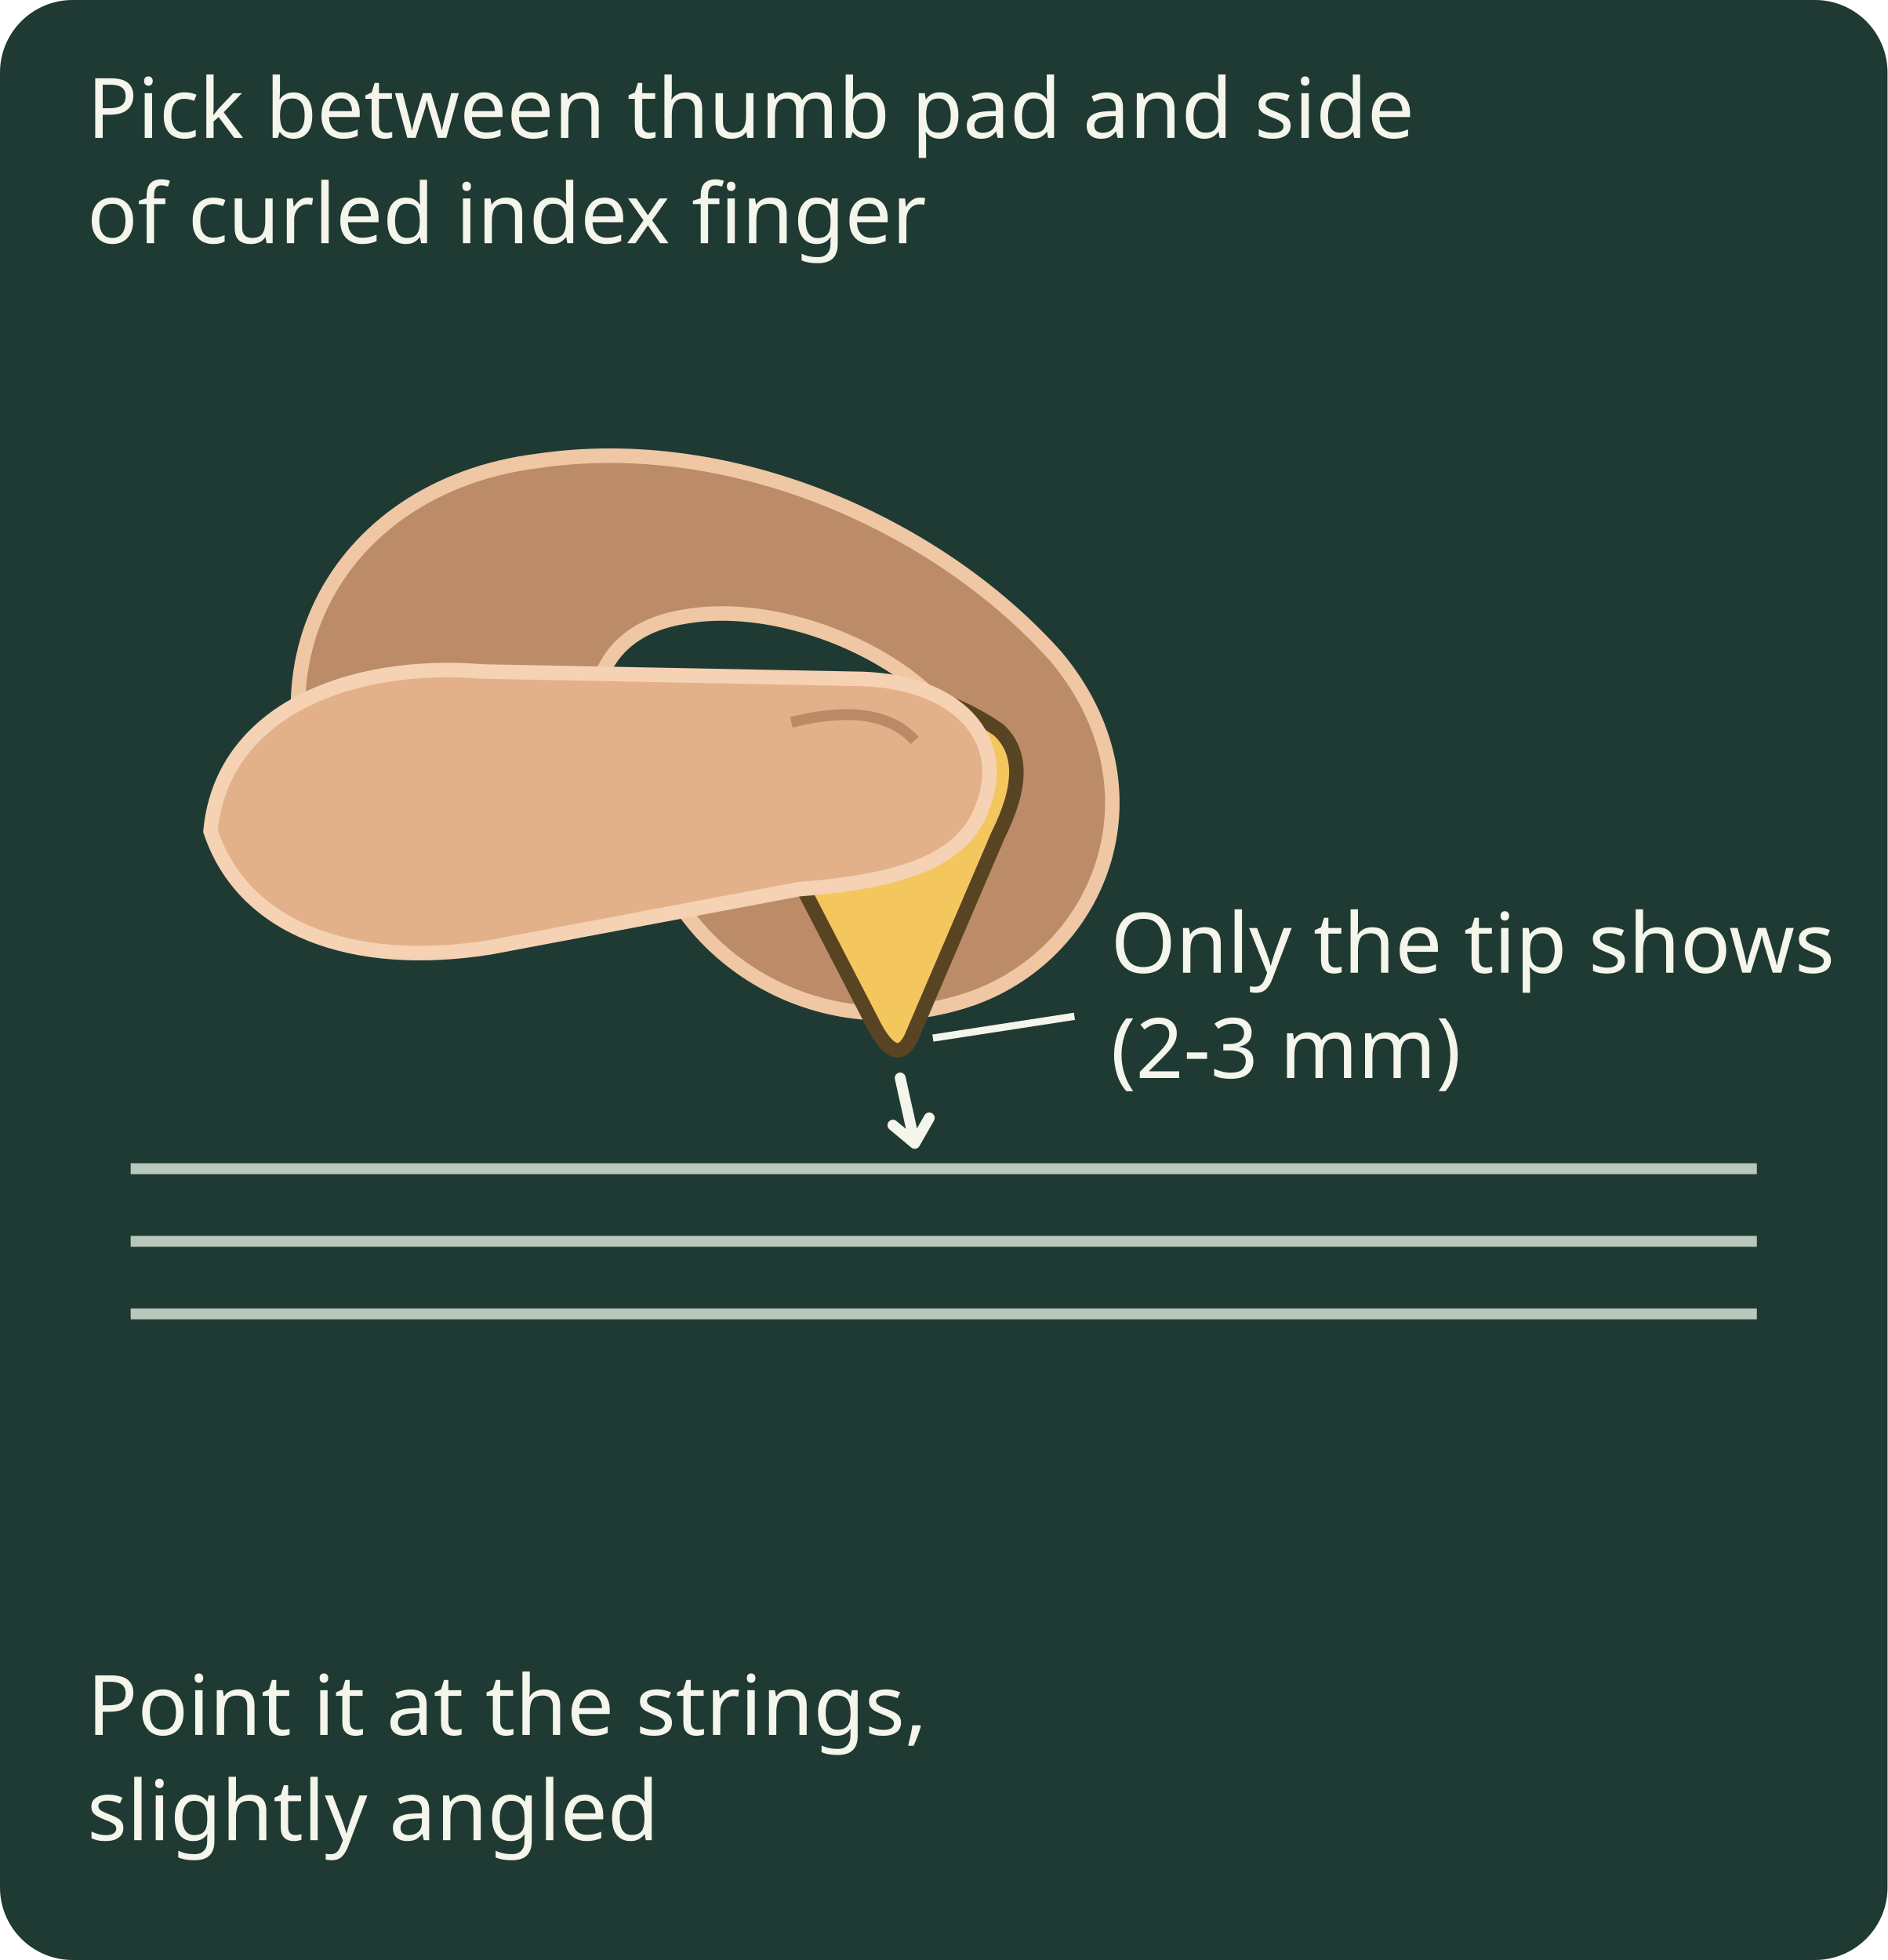
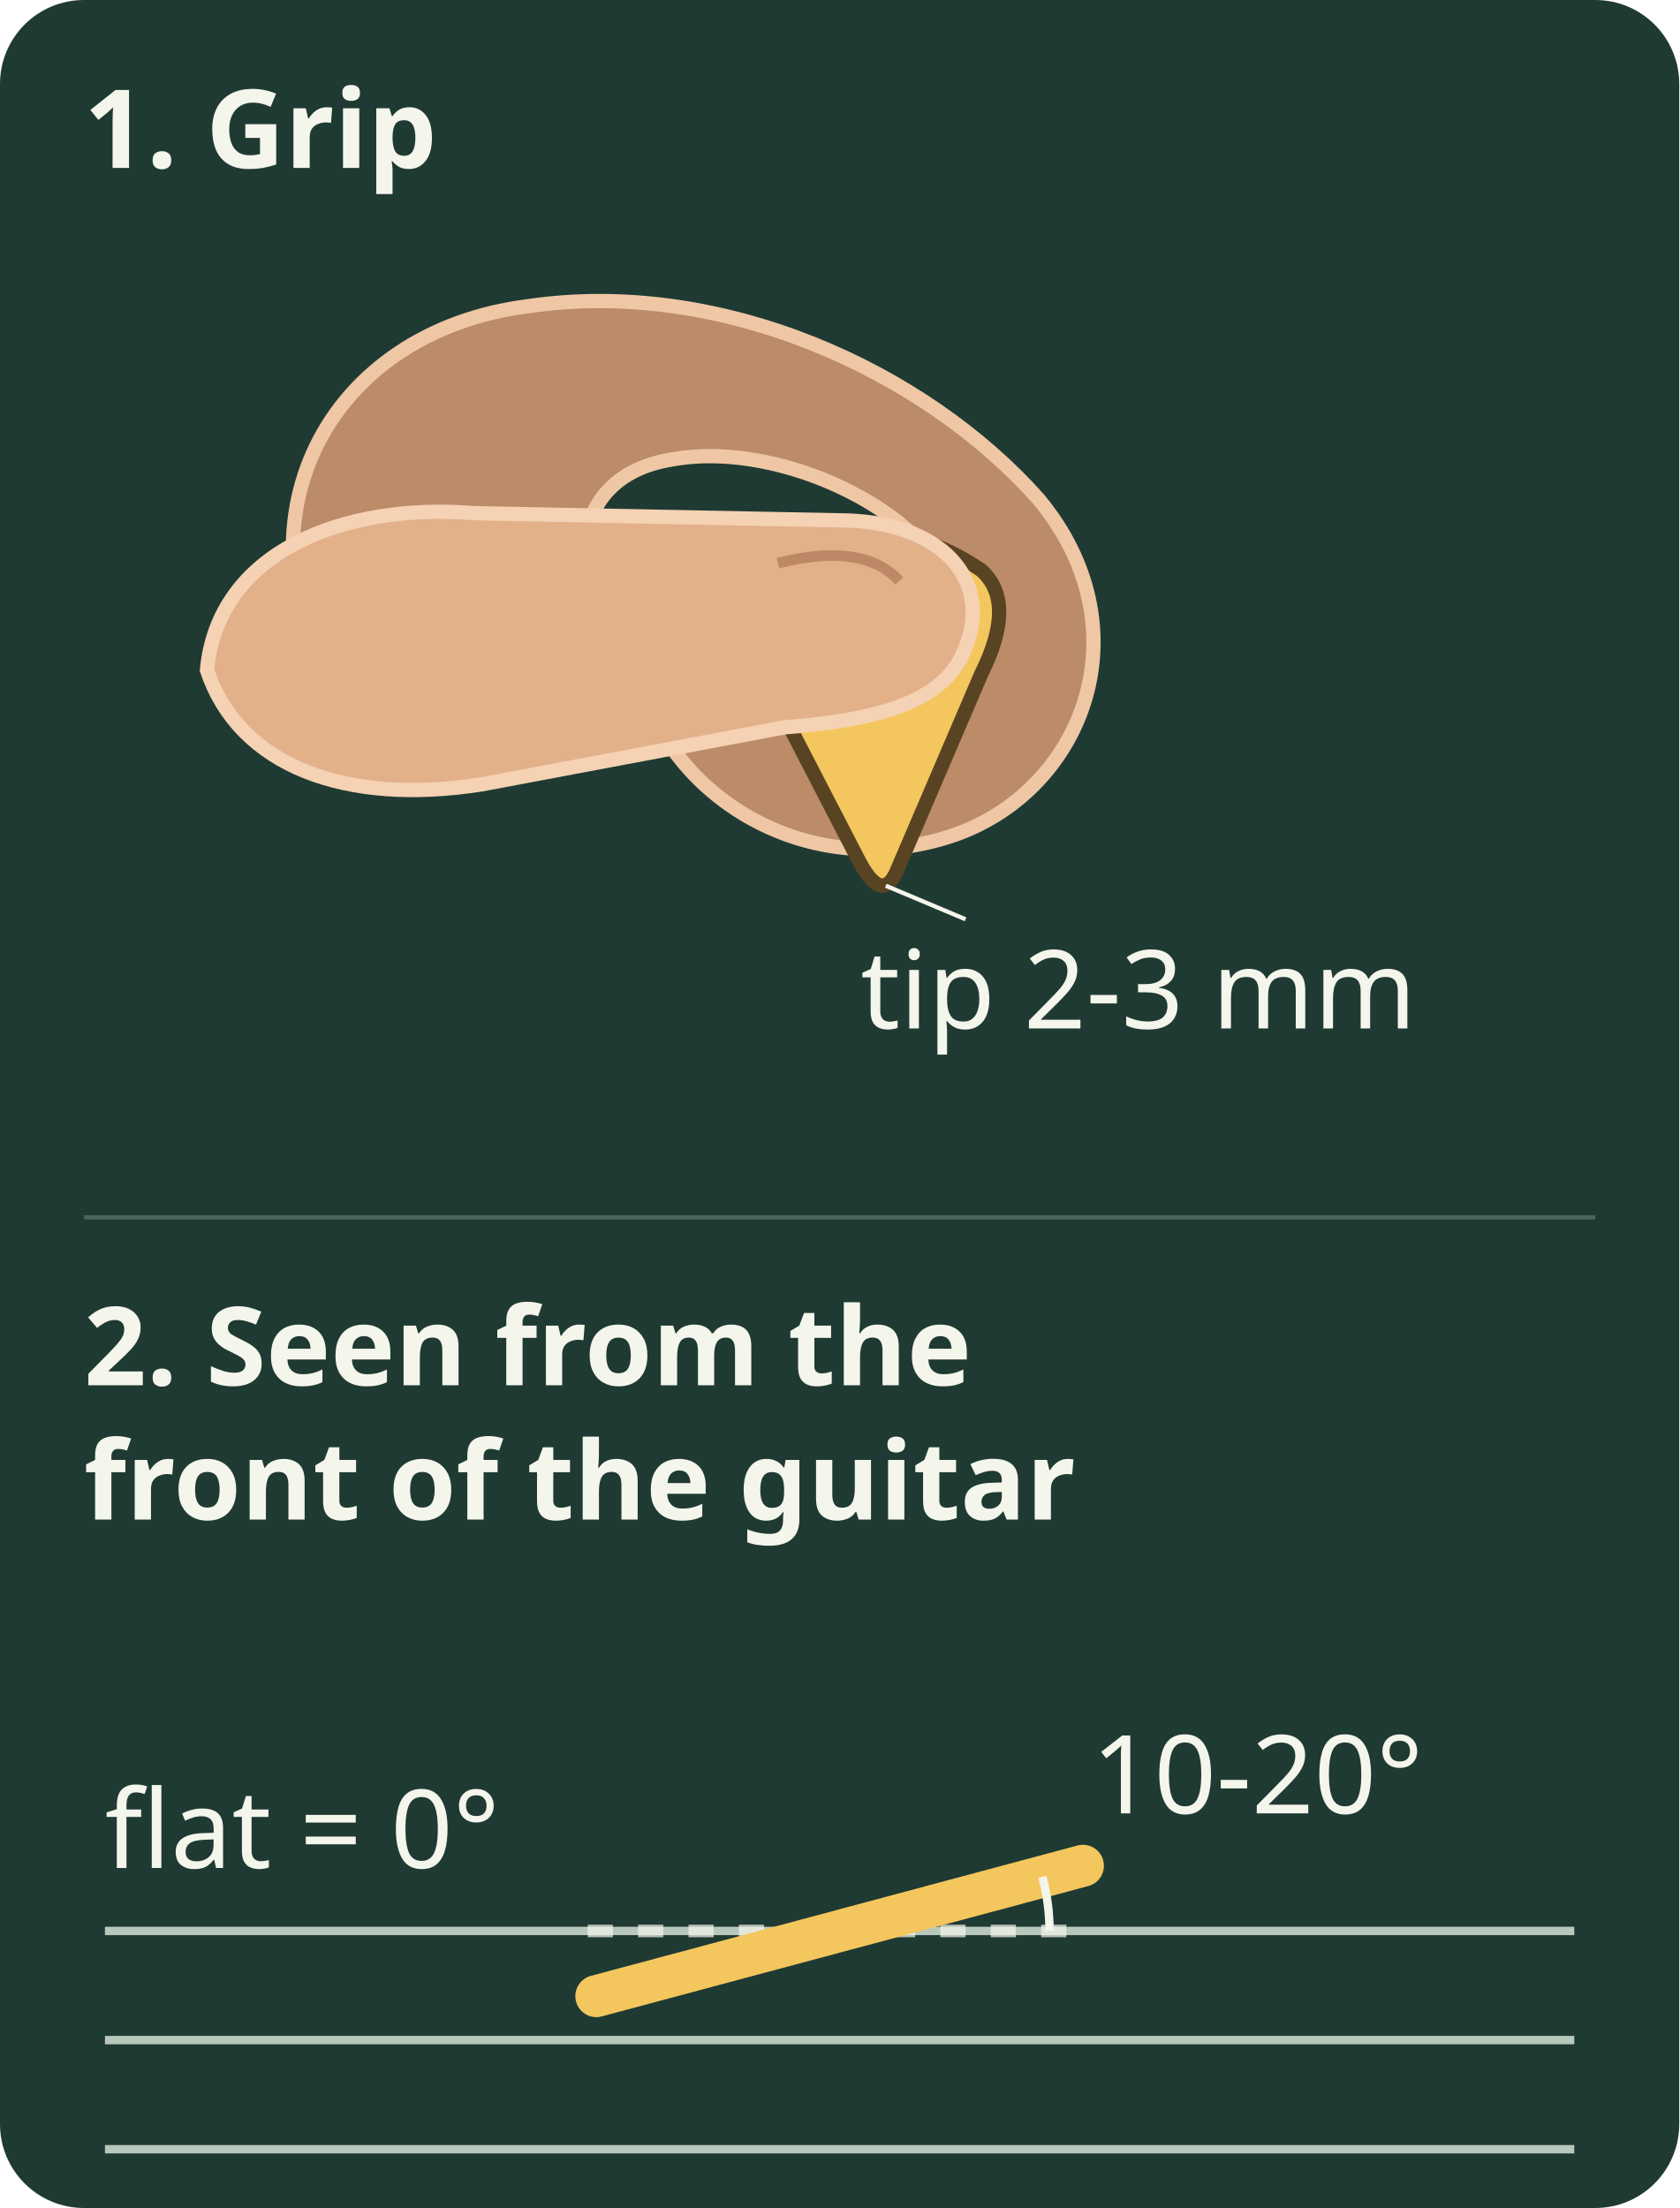
- <svg xmlns="http://www.w3.org/2000/svg" viewBox="0 0 520 540" width="100%" role="img" aria-labelledby="grip-title">
-   <rect width="520" height="540" rx="20" fill="#1f3a33" />
-   <g fill="#f4f5eb" font-family="sans-serif" font-size="23">
-     <text x="24" y="38">
-       <tspan x="24">Pick between thumb pad and side </tspan>
-       <tspan x="24" dy="29">of curled index finger</tspan>
+ <svg xmlns="http://www.w3.org/2000/svg" viewBox="0 0 400 526" width="100%" role="img" aria-labelledby="grip-title">
+   <rect width="400" height="526" rx="20" fill="#1f3a33" />
+   <g fill="#f4f5eb" font-family="sans-serif" font-size="26">
+     <text x="20" y="40" font-weight="bold">1. Grip</text>
+     <g transform="translate(0 -35) scale(.85)">
+       <path d="M96 240 C63 187 92 134 148 127 C202 119 259 145 291 181 C321 217 304 262 268 275 C228 289 190 266 180 234 L201 211 C217 240 254 245 265 222 C279 195 225 163 188 170 C158 175 159 206 175 222Z" fill="#bc8b68" stroke="#efc7a4" stroke-width="4" />
+       <path d="M218 197 Q247 182 275 201 Q285 210 275 230 L251 286 Q247 294 241 283 L211 225 Q203 207 218 197Z" fill="#f4c65e" stroke="#584422" stroke-width="4" />
+       <path d="M58 229 C61 196 96 182 133 185 L235 187 C264 187 279 204 270 224 C264 238 246 243 220 245 L135 261 C97 267 67 256 58 229Z" fill="#e2b18a" stroke="#f5d2b3" stroke-width="4" />
+       <path d="M218 199 Q242 193 252 204" fill="none" stroke="#bd8866" stroke-width="3" />
+     </g>
+     <text x="205" y="245">tip 2-3 mm</text>
+     <path d="M211 211 L230 219" stroke="#f4f5eb" fill="none" />
+     <path d="M20 290 H380" stroke="#b8c8bc" opacity=".3" />
+     <text x="20" y="330" font-weight="bold">
+       <tspan x="20">2. Seen from the</tspan>
+       <tspan x="20" dy="32">front of the guitar</tspan>
    </text>
-   </g>
-   <path d="M96 240 C63 187 92 134 148 127 C202 119 259 145 291 181 C321 217 304 262 268 275 C228 289 190 266 180 234 L201 211 C217 240 254 245 265 222 C279 195 225 163 188 170 C158 175 159 206 175 222Z" fill="#bc8b68" stroke="#efc7a4" stroke-width="4" />
-   <path d="M218 197 Q247 182 275 201 Q285 210 275 230 L251 286 Q247 294 241 283 L211 225 Q203 207 218 197Z" fill="#f4c65e" stroke="#584422" stroke-width="4" />
-   <path d="M58 229 C61 196 96 182 133 185 L235 187 C264 187 279 204 270 224 C264 238 246 243 220 245 L135 261 C97 267 67 256 58 229Z" fill="#e2b18a" stroke="#f5d2b3" stroke-width="4" />
-   <path d="M218 199 Q242 193 252 204" fill="none" stroke="#bd8866" stroke-width="3" />
-   <g stroke="#b8c8bc" stroke-width="3">
-     <path d="M36 322H484 M36 342H484 M36 362H484" />
-   </g>
-   <path d="M257 286 L296 280" fill="none" stroke="#f4f5eb" stroke-width="2" />
-   <path d="M248 297 L252 315 M246 310 L252 315 L256 308" fill="none" stroke="#f4f5eb" stroke-width="3" stroke-linecap="round" stroke-linejoin="round" />
-   <g fill="#f4f5eb" font-family="sans-serif" font-size="23">
-     <text x="306" y="268">
-       <tspan x="306">Only the tip shows</tspan>
-       <tspan x="306" dy="29">(2-3 mm)</tspan>
-     </text>
-     <text x="24" y="478">
-       <tspan x="24">Point it at the strings, </tspan>
-       <tspan x="24" dy="29">slightly angled</tspan>
-     </text>
+     <path d="M25 460 H375 M25 486 H375 M25 512 H375" stroke="#b8c8bc" stroke-width="2" />
+     <path d="M140 460 H260" stroke="#f4f5eb" stroke-width="3" stroke-dasharray="6 6" opacity="0.7" />
+     <path d="M140 460 H260" transform="rotate(-15 200 460)" stroke="#f4c65e" stroke-width="10" stroke-linecap="round" />
+     <path d="M250 460 A50 50 0 0 0 248.3 447.1" stroke="#f4f5eb" stroke-width="2" fill="none" />
+     <text x="260" y="432" font-size="26">10-20°</text>
+     <text x="25" y="445" font-size="26">flat = 0°</text>
  </g>
</svg>
